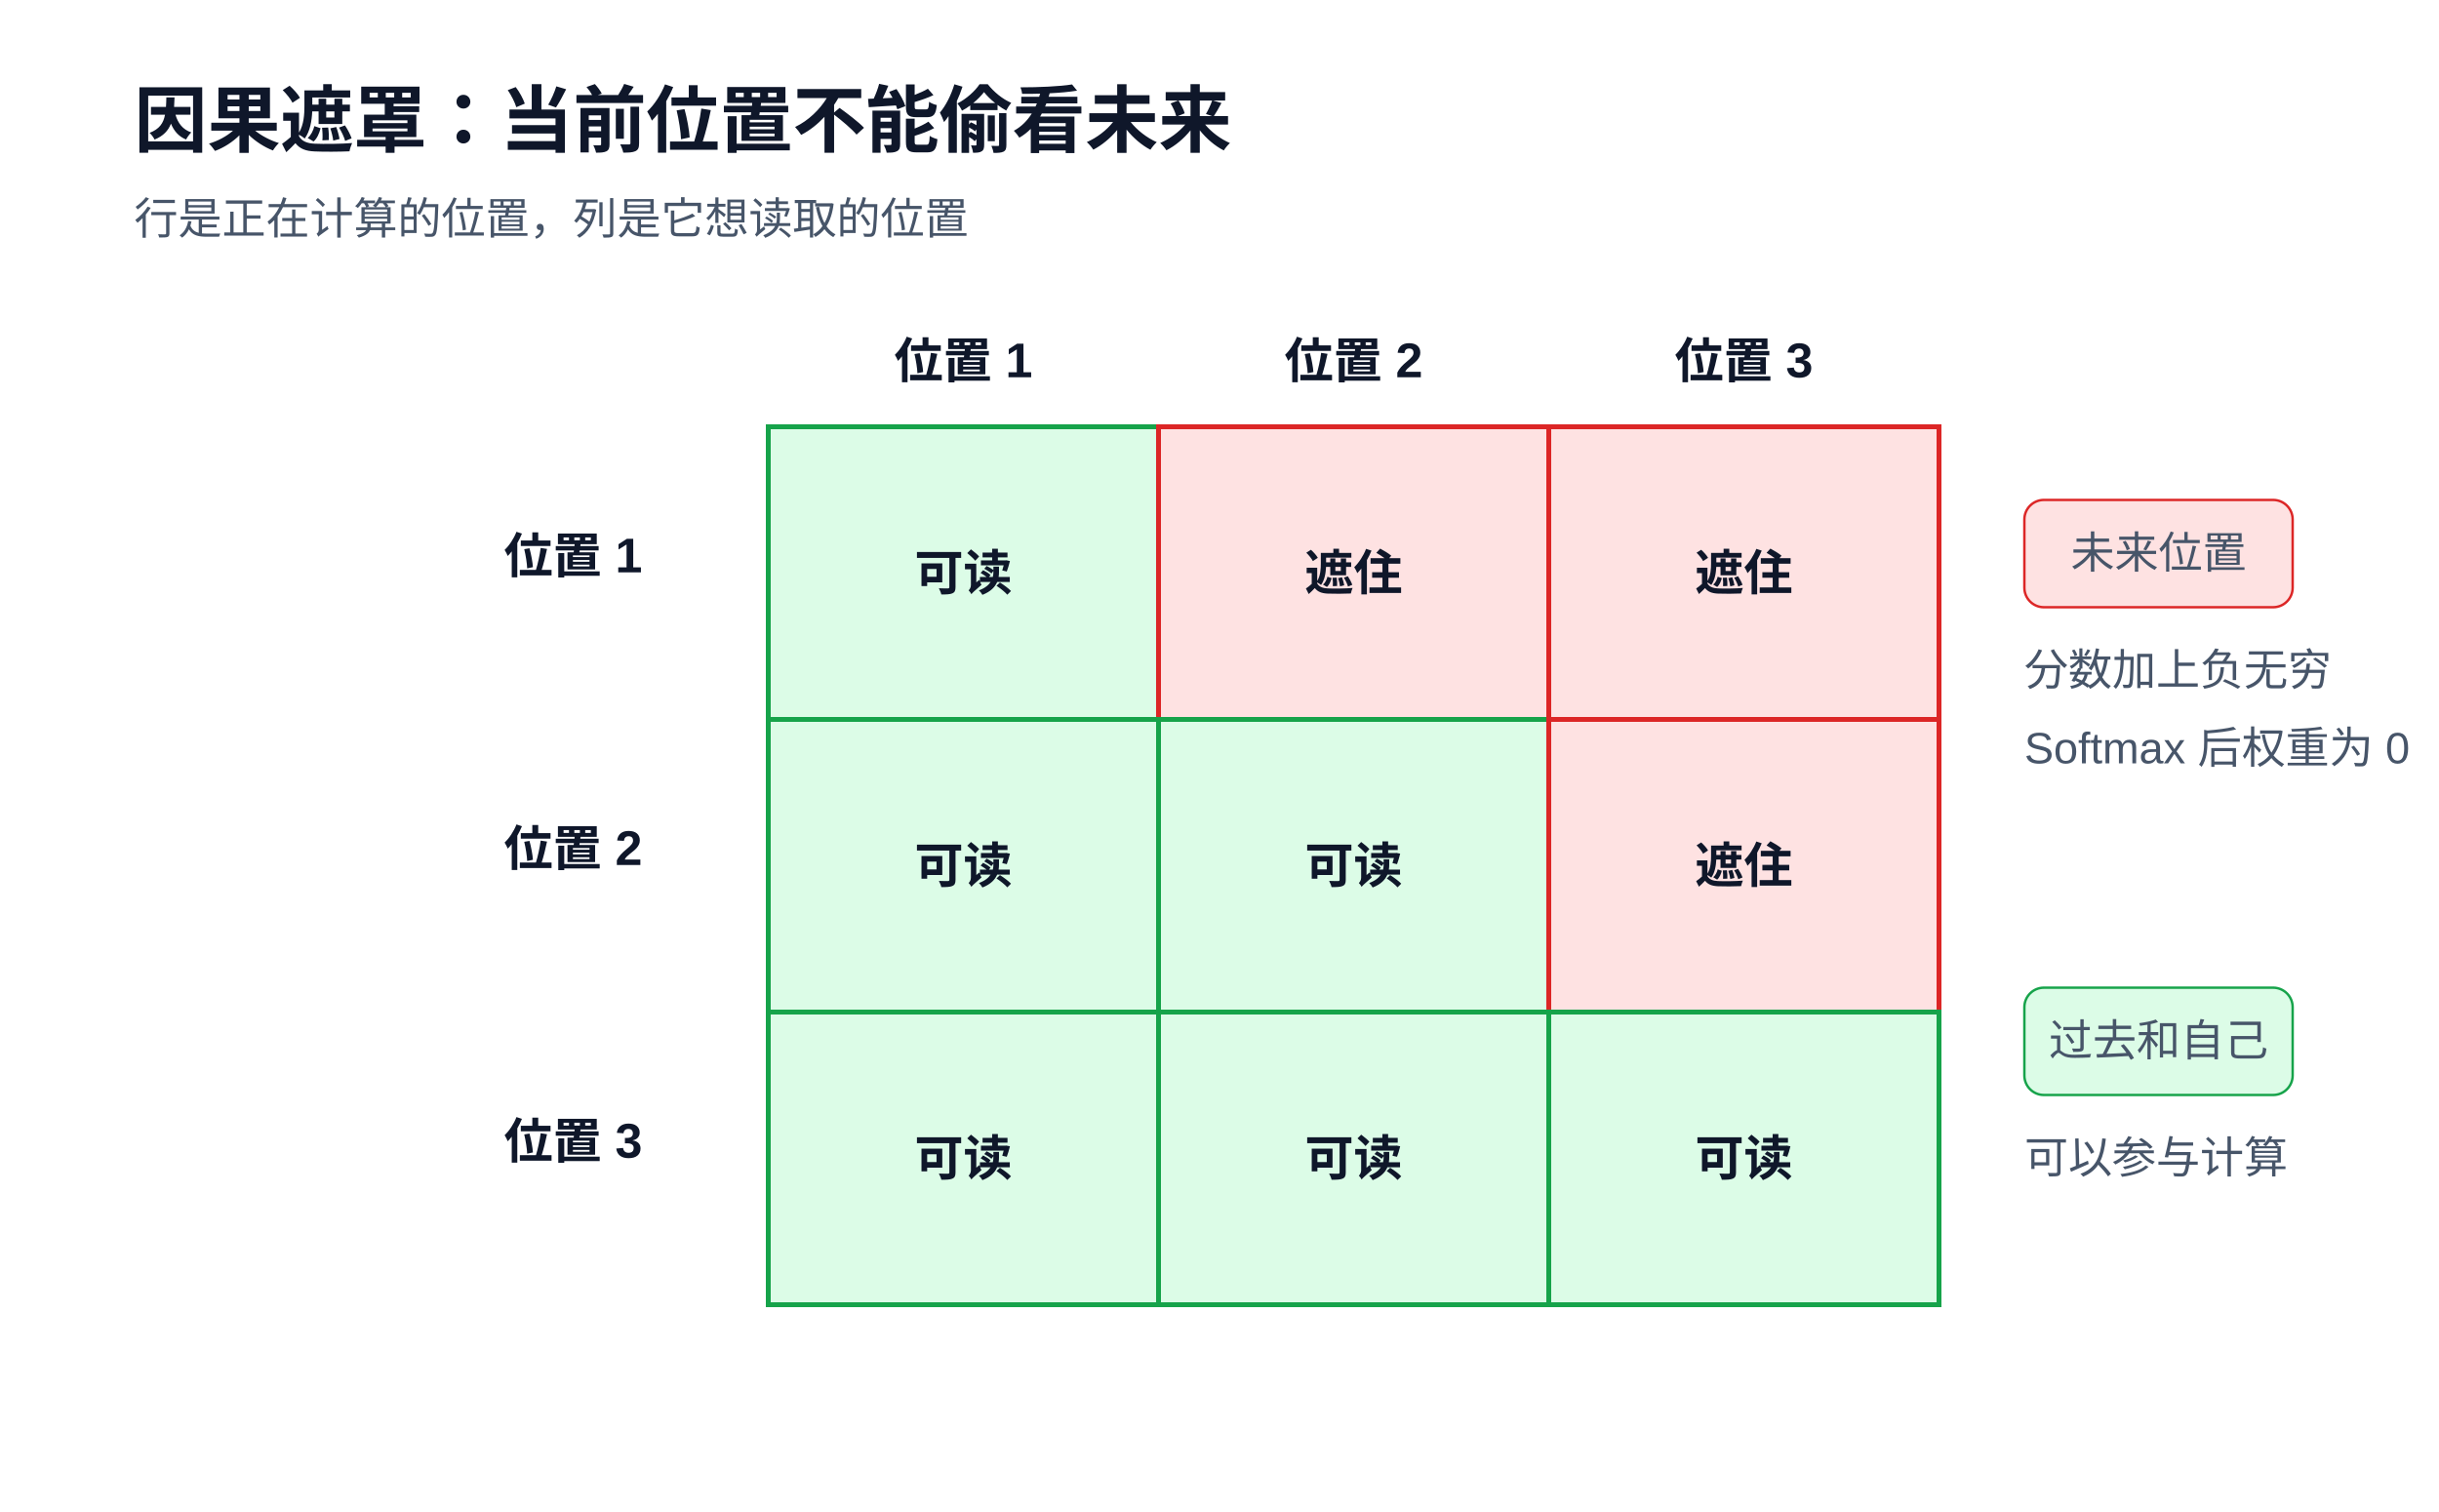
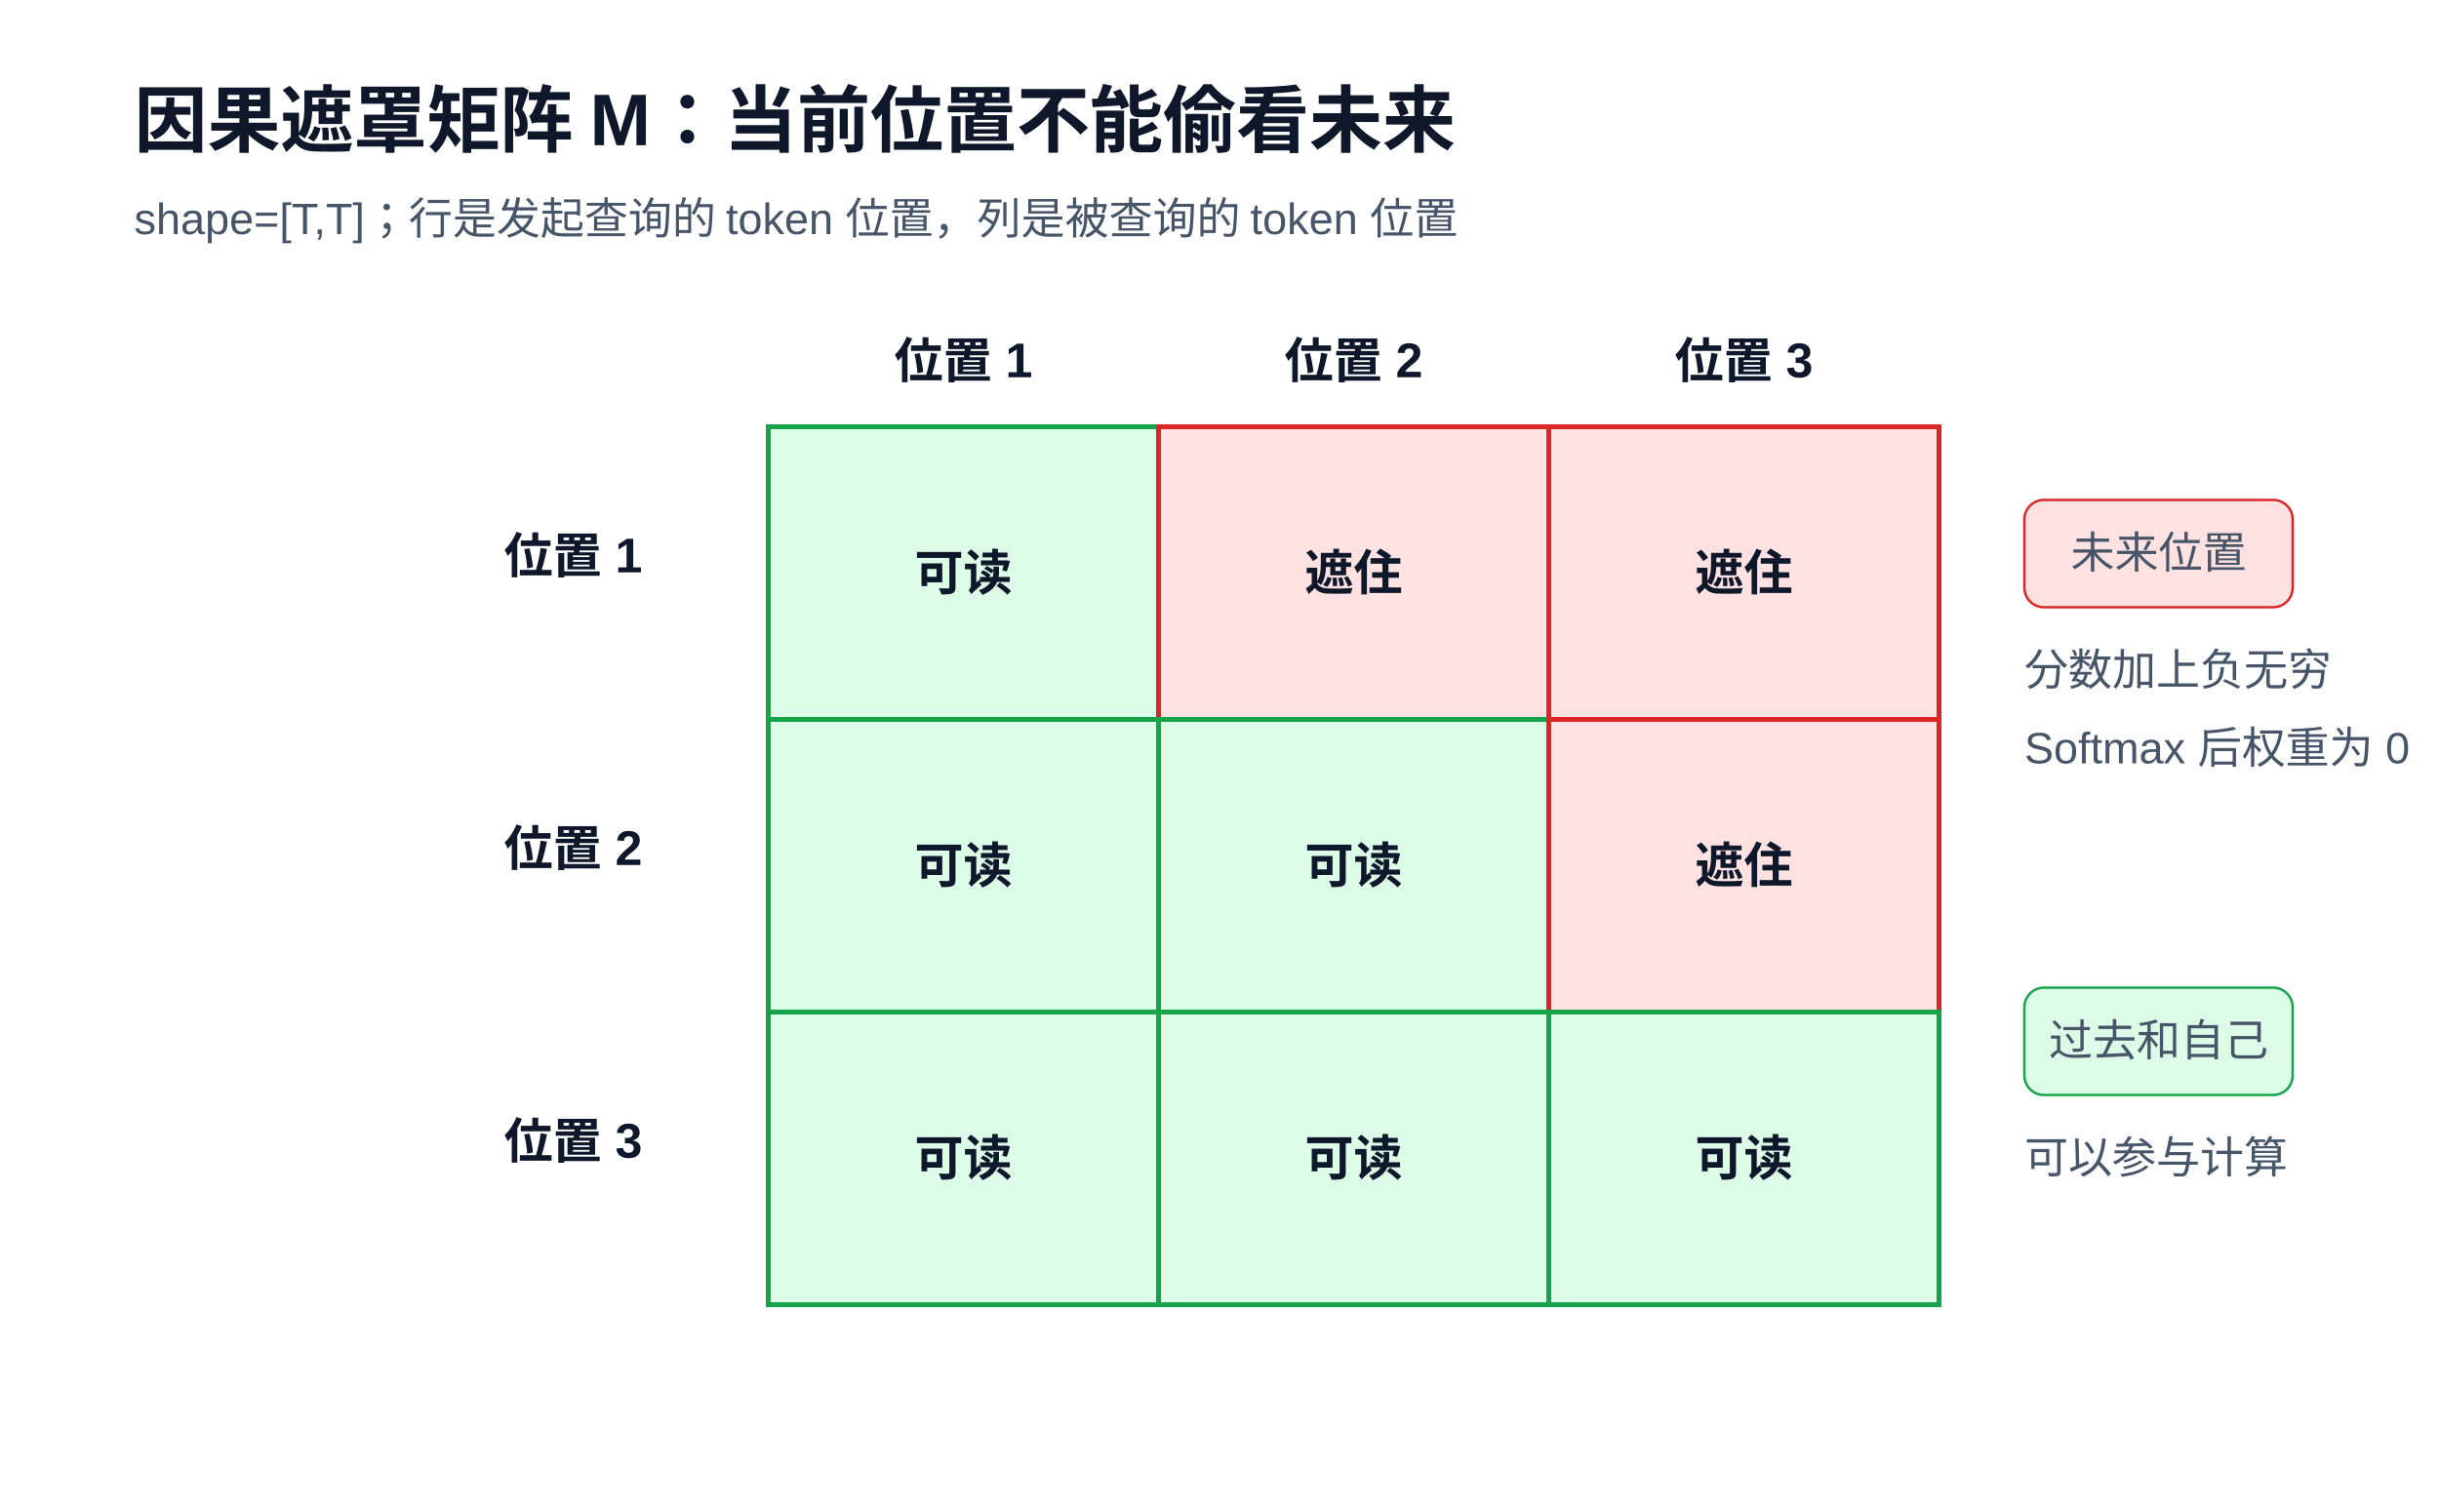
<svg xmlns="http://www.w3.org/2000/svg" width="1000" height="620" viewBox="0 0 1000 620" role="img" aria-labelledby="title desc">
  <style>
    text { font-family: "PingFang SC", "Microsoft YaHei", Arial, sans-serif; fill: #0F172A; }
    .title { font-size: 30px; font-weight: 700; }
    .head { font-size: 20px; font-weight: 650; }
    .cell { font-size: 20px; font-weight: 650; }
    .note { font-size: 18px; fill: #475569; }
  </style>
  <rect width="1000" height="620" fill="#FFFFFF" />
-   <text x="55" y="60" class="title">因果遮罩：当前位置不能偷看未来</text>
-   <text x="55" y="96" class="note">行是正在计算的位置，列是它想读取的位置</text>
+   <text x="55" y="60" class="title">因果遮罩矩阵 M：当前位置不能偷看未来</text>
+   <text x="55" y="96" class="note">shape=[T,T]；行是发起查询的 token 位置，列是被查询的 token 位置</text>
  <text x="395" y="155" text-anchor="middle" class="head">位置 1</text>
  <text x="555" y="155" text-anchor="middle" class="head">位置 2</text>
  <text x="715" y="155" text-anchor="middle" class="head">位置 3</text>
  <text x="235" y="235" text-anchor="middle" class="head">位置 1</text>
  <text x="235" y="355" text-anchor="middle" class="head">位置 2</text>
  <text x="235" y="475" text-anchor="middle" class="head">位置 3</text>
  <rect x="315" y="175" width="160" height="120" fill="#DCFCE7" stroke="#16A34A" stroke-width="2" />
  <rect x="475" y="175" width="160" height="120" fill="#FEE2E2" stroke="#DC2626" stroke-width="2" />
  <rect x="635" y="175" width="160" height="120" fill="#FEE2E2" stroke="#DC2626" stroke-width="2" />
  <rect x="315" y="295" width="160" height="120" fill="#DCFCE7" stroke="#16A34A" stroke-width="2" />
  <rect x="475" y="295" width="160" height="120" fill="#DCFCE7" stroke="#16A34A" stroke-width="2" />
  <rect x="635" y="295" width="160" height="120" fill="#FEE2E2" stroke="#DC2626" stroke-width="2" />
  <rect x="315" y="415" width="160" height="120" fill="#DCFCE7" stroke="#16A34A" stroke-width="2" />
  <rect x="475" y="415" width="160" height="120" fill="#DCFCE7" stroke="#16A34A" stroke-width="2" />
  <rect x="635" y="415" width="160" height="120" fill="#DCFCE7" stroke="#16A34A" stroke-width="2" />
  <text x="395" y="242" text-anchor="middle" class="cell">可读</text>
  <text x="555" y="242" text-anchor="middle" class="cell">遮住</text>
  <text x="715" y="242" text-anchor="middle" class="cell">遮住</text>
  <text x="395" y="362" text-anchor="middle" class="cell">可读</text>
  <text x="555" y="362" text-anchor="middle" class="cell">可读</text>
  <text x="715" y="362" text-anchor="middle" class="cell">遮住</text>
  <text x="395" y="482" text-anchor="middle" class="cell">可读</text>
  <text x="555" y="482" text-anchor="middle" class="cell">可读</text>
  <text x="715" y="482" text-anchor="middle" class="cell">可读</text>
  <rect x="830" y="205" width="110" height="44" rx="8" fill="#FEE2E2" stroke="#DC2626" />
  <text x="885" y="233" text-anchor="middle" class="note">未来位置</text>
  <text x="830" y="281" class="note">分数加上负无穷</text>
  <text x="830" y="313" class="note">Softmax 后权重为 0</text>
  <rect x="830" y="405" width="110" height="44" rx="8" fill="#DCFCE7" stroke="#16A34A" />
  <text x="885" y="433" text-anchor="middle" class="note">过去和自己</text>
  <text x="830" y="481" class="note">可以参与计算</text>
</svg>
